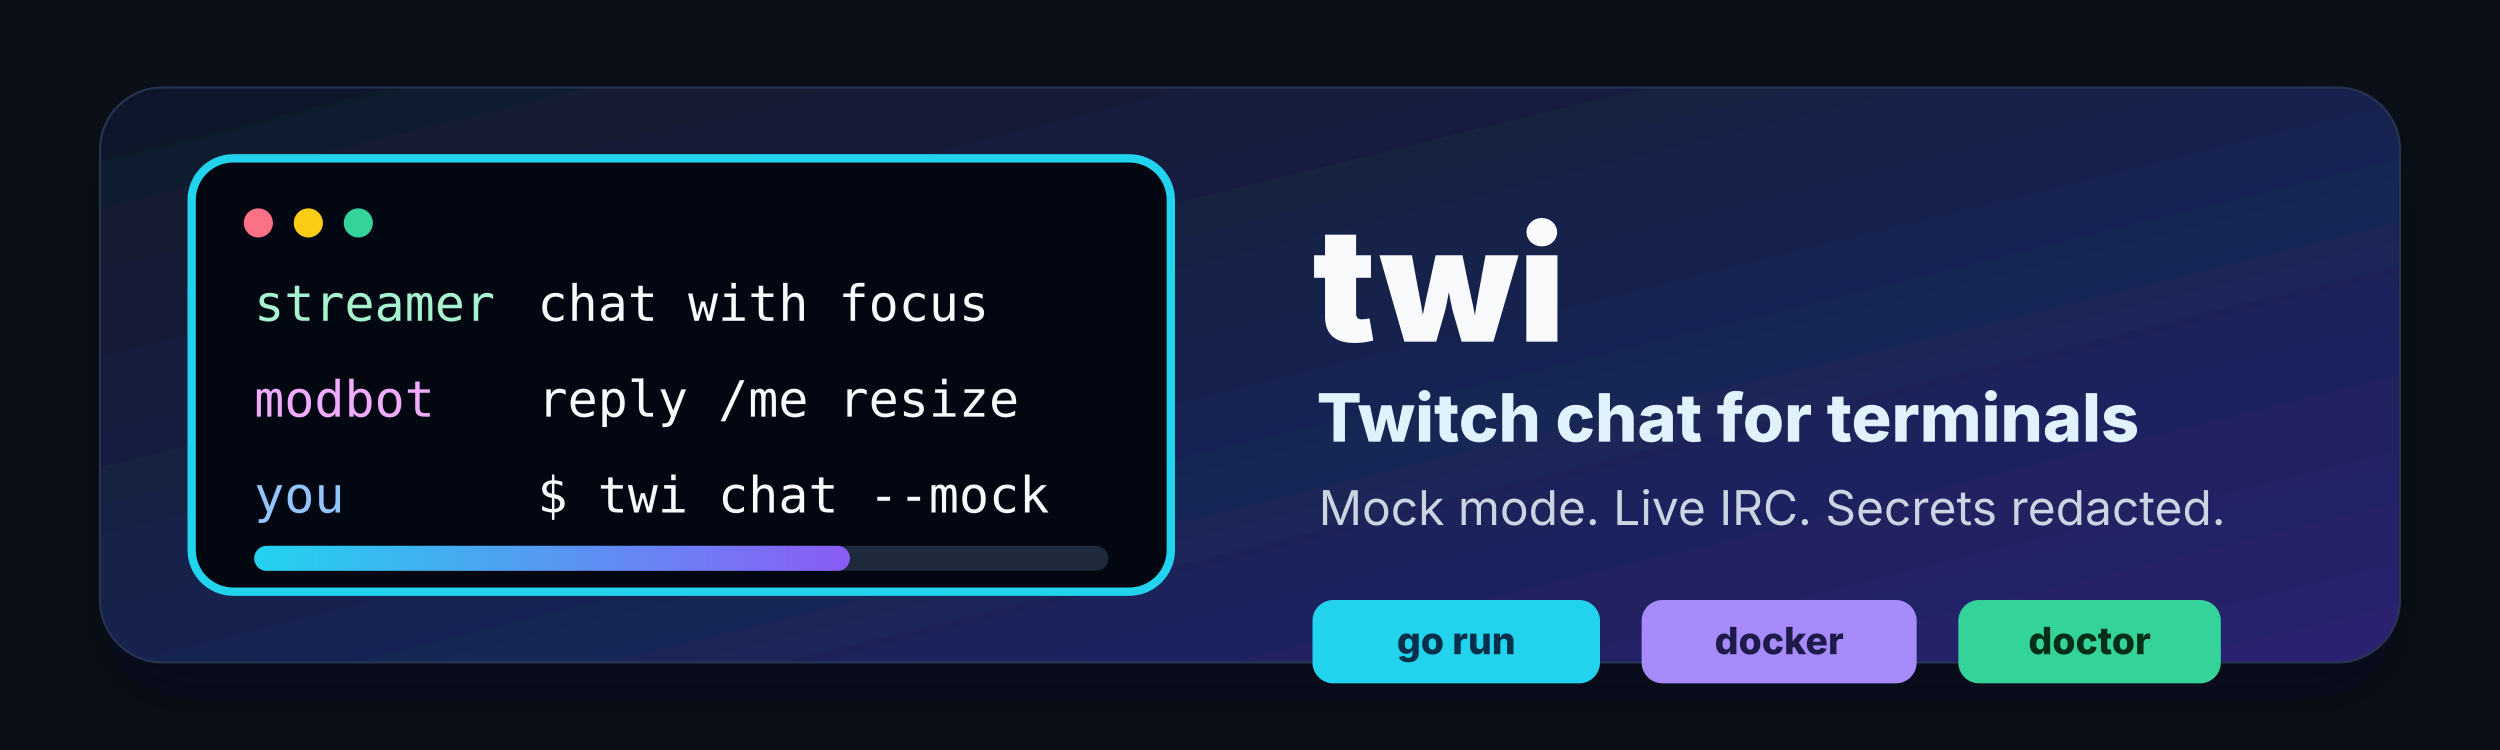
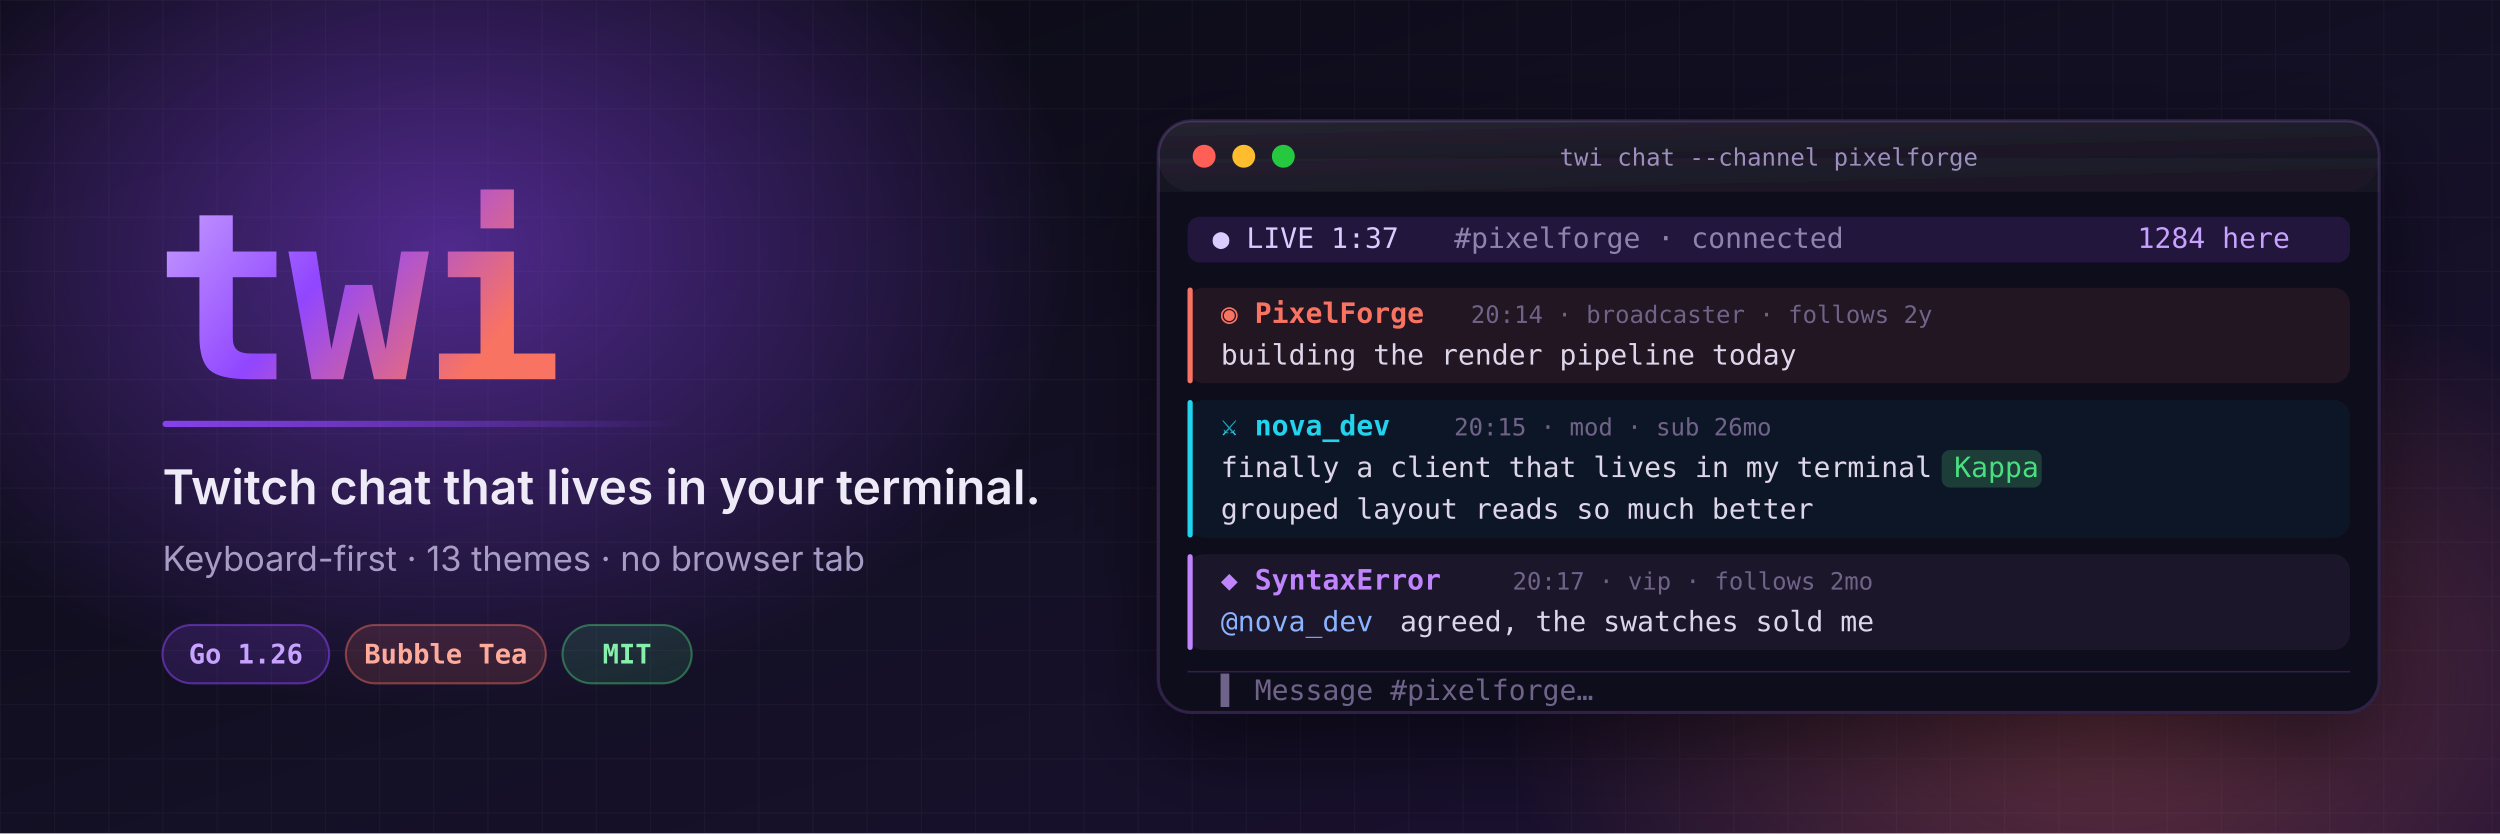
- <svg xmlns="http://www.w3.org/2000/svg" width="1200" height="360" viewBox="0 0 1200 360" role="img" aria-labelledby="title desc">
+ <svg xmlns="http://www.w3.org/2000/svg" width="1200" height="400" viewBox="0 0 1200 400" role="img" aria-labelledby="bannerTitle bannerDesc">
  <defs>
-     <linearGradient id="panel" x1="0" y1="0" x2="1" y2="1">
-       <stop offset="0" stop-color="#101827" />
-       <stop offset="0.58" stop-color="#182554" />
-       <stop offset="1" stop-color="#2b2272" />
+     <linearGradient id="bg" x1="0" y1="0" x2="1" y2="1">
+       <stop offset="0" stop-color="#0a0a12" />
+       <stop offset="0.55" stop-color="#141026" />
+       <stop offset="1" stop-color="#1c1033" />
    </linearGradient>
-     <linearGradient id="accent" x1="0" y1="0" x2="1" y2="0">
-       <stop offset="0" stop-color="#22d3ee" />
-       <stop offset="1" stop-color="#8b5cf6" />
+     <linearGradient id="wordmark" x1="0" y1="0" x2="1" y2="0.4">
+       <stop offset="0" stop-color="#c8a2ff" />
+       <stop offset="0.5" stop-color="#9146ff" />
+       <stop offset="1" stop-color="#f97362" />
    </linearGradient>
-     <filter id="shadow" x="-5%" y="-10%" width="110%" height="120%">
-       <feDropShadow dx="0" dy="18" stdDeviation="18" flood-color="#020617" flood-opacity="0.38" />
+     <linearGradient id="rule" x1="0" y1="0" x2="1" y2="0">
+       <stop offset="0" stop-color="#9146ff" stop-opacity="0.9" />
+       <stop offset="1" stop-color="#9146ff" stop-opacity="0" />
+     </linearGradient>
+     <linearGradient id="glass" x1="0" y1="0" x2="0.4" y2="1">
+       <stop offset="0" stop-color="#ffffff" stop-opacity="0.09" />
+       <stop offset="1" stop-color="#ffffff" stop-opacity="0.02" />
+     </linearGradient>
+     <radialGradient id="glowA" cx="0.5" cy="0.5" r="0.5">
+       <stop offset="0" stop-color="#9146ff" stop-opacity="0.5" />
+       <stop offset="1" stop-color="#9146ff" stop-opacity="0" />
+     </radialGradient>
+     <radialGradient id="glowB" cx="0.5" cy="0.5" r="0.5">
+       <stop offset="0" stop-color="#f97362" stop-opacity="0.34" />
+       <stop offset="1" stop-color="#f97362" stop-opacity="0" />
+     </radialGradient>
+     <pattern id="grid" width="26" height="26" patternUnits="userSpaceOnUse">
+       <path d="M26 0H0V26" fill="none" stroke="#ffffff" stroke-opacity="0.032" stroke-width="1" />
+     </pattern>
+     <filter id="soft" x="-20%" y="-20%" width="140%" height="140%">
+       <feDropShadow dx="0" dy="16" stdDeviation="22" flood-color="#000000" flood-opacity="0.55" />
    </filter>
  </defs>
-   <rect width="1200" height="360" fill="#0b1018" />
-   <rect x="48" y="42" width="1104" height="276" rx="30" fill="url(#panel)" filter="url(#shadow)" />
-   <rect x="48" y="42" width="1104" height="276" rx="30" fill="none" stroke="#263454" stroke-width="1" />
-   <g transform="translate(92 76)">
-     <rect width="470" height="208" rx="20" fill="#030712" stroke="#22d3ee" stroke-width="4" />
-     <circle cx="32" cy="31" r="7" fill="#fb7185" />
-     <circle cx="56" cy="31" r="7" fill="#facc15" />
-     <circle cx="80" cy="31" r="7" fill="#34d399" />
-     <text x="30" y="78" font-family="JetBrains Mono, Consolas, monospace" font-size="24" fill="#a7f3d0">streamer</text>
-     <text x="166" y="78" font-family="JetBrains Mono, Consolas, monospace" font-size="24" fill="#f8fafc">chat with focus</text>
-     <text x="30" y="124" font-family="JetBrains Mono, Consolas, monospace" font-size="24" fill="#f0abfc">modbot</text>
-     <text x="166" y="124" font-family="JetBrains Mono, Consolas, monospace" font-size="24" fill="#f8fafc">reply /me resize</text>
-     <text x="30" y="170" font-family="JetBrains Mono, Consolas, monospace" font-size="24" fill="#93c5fd">you</text>
-     <text x="166" y="170" font-family="JetBrains Mono, Consolas, monospace" font-size="24" fill="#f8fafc">$ twi chat --mock</text>
-     <rect x="30" y="186" width="410" height="12" rx="6" fill="#1e293b" />
-     <rect x="30" y="186" width="286" height="12" rx="6" fill="url(#accent)" />
+   <rect width="1200" height="400" fill="url(#bg)" />
+   <rect width="1200" height="400" fill="url(#grid)" />
+   <ellipse cx="215" cy="120" rx="300" ry="220" fill="url(#glowA)" />
+   <ellipse cx="1010" cy="330" rx="290" ry="210" fill="url(#glowB)" />
+   <g transform="translate(74 96)">
+     <text x="0" y="86" font-family="ui-monospace, SFMono-Regular, Menlo, Consolas, monospace" font-size="112" font-weight="700" letter-spacing="-3" fill="url(#wordmark)">twi</text>
+     <rect x="4" y="106" width="250" height="3" rx="1.5" fill="url(#rule)" />
+     <text x="4" y="146" font-family="ui-sans-serif, Inter, Segoe UI, Helvetica, Arial, sans-serif" font-size="23" font-weight="600" fill="#efeaf7">Twitch chat that lives in your terminal.</text>
+     <text x="4" y="178" font-family="ui-sans-serif, Inter, Segoe UI, Helvetica, Arial, sans-serif" font-size="16.5" fill="#a79cc4">Keyboard-first · 13 themes · no browser tab</text>
+     <g font-family="ui-monospace, SFMono-Regular, Menlo, Consolas, monospace" font-size="13" font-weight="600">
+       <g transform="translate(4 204)">
+         <rect width="80" height="28" rx="14" fill="#9146ff" fill-opacity="0.16" stroke="#9146ff" stroke-opacity="0.5" />
+         <text x="40" y="18.5" fill="#c8a2ff" text-anchor="middle">Go 1.26</text>
+       </g>
+       <g transform="translate(92 204)">
+         <rect width="96" height="28" rx="14" fill="#f97362" fill-opacity="0.14" stroke="#f97362" stroke-opacity="0.45" />
+         <text x="48" y="18.5" fill="#ffab9c" text-anchor="middle">Bubble Tea</text>
+       </g>
+       <g transform="translate(196 204)">
+         <rect width="62" height="28" rx="14" fill="#4ade80" fill-opacity="0.13" stroke="#4ade80" stroke-opacity="0.42" />
+         <text x="31" y="18.5" fill="#86efac" text-anchor="middle">MIT</text>
+       </g>
+     </g>
  </g>
-   <g transform="translate(630 92)">
-     <text x="0" y="72" font-family="Inter, Arial, sans-serif" font-size="76" font-weight="900" fill="#f8fafc">twi</text>
-     <text x="2" y="120" font-family="Inter, Arial, sans-serif" font-size="32" font-weight="800" fill="#e0f2fe">Twitch chat for terminals</text>
-     <text x="3" y="160" font-family="Inter, Arial, sans-serif" font-size="23" fill="#cbd5e1">Mock mode. Live IRC. Secrets redacted.</text>
-     <rect x="0" y="196" width="138" height="40" rx="10" fill="#22d3ee" />
-     <text x="69" y="222" text-anchor="middle" font-family="Inter, Arial, sans-serif" font-size="18" font-weight="800" fill="#082f49">go run</text>
-     <rect x="158" y="196" width="132" height="40" rx="10" fill="#a78bfa" />
-     <text x="224" y="222" text-anchor="middle" font-family="Inter, Arial, sans-serif" font-size="18" font-weight="800" fill="#1e1b4b">docker</text>
-     <rect x="310" y="196" width="126" height="40" rx="10" fill="#34d399" />
-     <text x="373" y="222" text-anchor="middle" font-family="Inter, Arial, sans-serif" font-size="18" font-weight="800" fill="#052e16">doctor</text>
+   <g transform="translate(556 58)" filter="url(#soft)">
+     <rect width="586" height="284" rx="16" fill="#100d1c" stroke="#2e2447" stroke-width="1.5" />
+     <rect width="586" height="34" rx="16" fill="url(#glass)" />
+     <rect y="18" width="586" height="16" fill="#ffffff" fill-opacity="0.03" />
+     <circle cx="22" cy="17" r="5.5" fill="#ff5f57" />
+     <circle cx="41" cy="17" r="5.5" fill="#febc2e" />
+     <circle cx="60" cy="17" r="5.5" fill="#28c840" />
+     <text x="293" y="21.5" font-family="ui-monospace, SFMono-Regular, Menlo, Consolas, monospace" font-size="11.5" fill="#9c8fbd" text-anchor="middle">twi chat --channel pixelforge</text>
+     <g font-family="ui-monospace, SFMono-Regular, Menlo, Consolas, monospace" font-size="13.5">
+       <rect x="14" y="46" width="558" height="22" rx="6" fill="#9146ff" fill-opacity="0.15" />
+       <text x="26" y="61" fill="#d9ccff">● LIVE 1:37</text>
+       <text x="142" y="61" fill="#8f83ad">#pixelforge · connected</text>
+       <text x="470" y="61" fill="#c8a2ff">1284 here</text>
+       <rect x="14" y="80" width="558" height="46" rx="8" fill="#f97362" fill-opacity="0.07" />
+       <rect x="14" y="80" width="2.5" height="46" rx="1.25" fill="#f97362" />
+       <text x="30" y="97" fill="#f97362" font-weight="700">◉ PixelForge</text>
+       <text x="150" y="97" fill="#6f6489" font-size="11.5">20:14 · broadcaster · follows 2y</text>
+       <text x="30" y="117" fill="#ddd6ea">building the render pipeline today</text>
+       <rect x="14" y="134" width="558" height="66" rx="8" fill="#22d3ee" fill-opacity="0.06" />
+       <rect x="14" y="134" width="2.5" height="66" rx="1.25" fill="#22d3ee" />
+       <text x="30" y="151" fill="#22d3ee" font-weight="700">⚔ nova_dev</text>
+       <text x="142" y="151" fill="#6f6489" font-size="11.5">20:15 · mod · sub 26mo</text>
+       <text x="30" y="171" fill="#ddd6ea">finally a client that lives in my terminal</text>
+       <rect x="376" y="158" width="48" height="18" rx="4" fill="#4ade80" fill-opacity="0.18" />
+       <text x="382" y="171" fill="#4ade80">Kappa</text>
+       <text x="30" y="191" fill="#ddd6ea">grouped layout reads so much better</text>
+       <rect x="14" y="208" width="558" height="46" rx="8" fill="#c084fc" fill-opacity="0.07" />
+       <rect x="14" y="208" width="2.5" height="46" rx="1.25" fill="#c084fc" />
+       <text x="30" y="225" fill="#c084fc" font-weight="700">◆ SyntaxError</text>
+       <text x="170" y="225" fill="#6f6489" font-size="11.5">20:17 · vip · follows 2mo</text>
+       <text x="30" y="245" fill="#8ab4ff">@nova_dev</text>
+       <text x="116" y="245" fill="#ddd6ea">agreed, the swatches sold me</text>
+       <rect x="14" y="264" width="558" height="0.8" fill="#2e2447" />
+       <text x="30" y="278" fill="#6f6489">▌ Message #pixelforge…</text>
+     </g>
  </g>
</svg>
